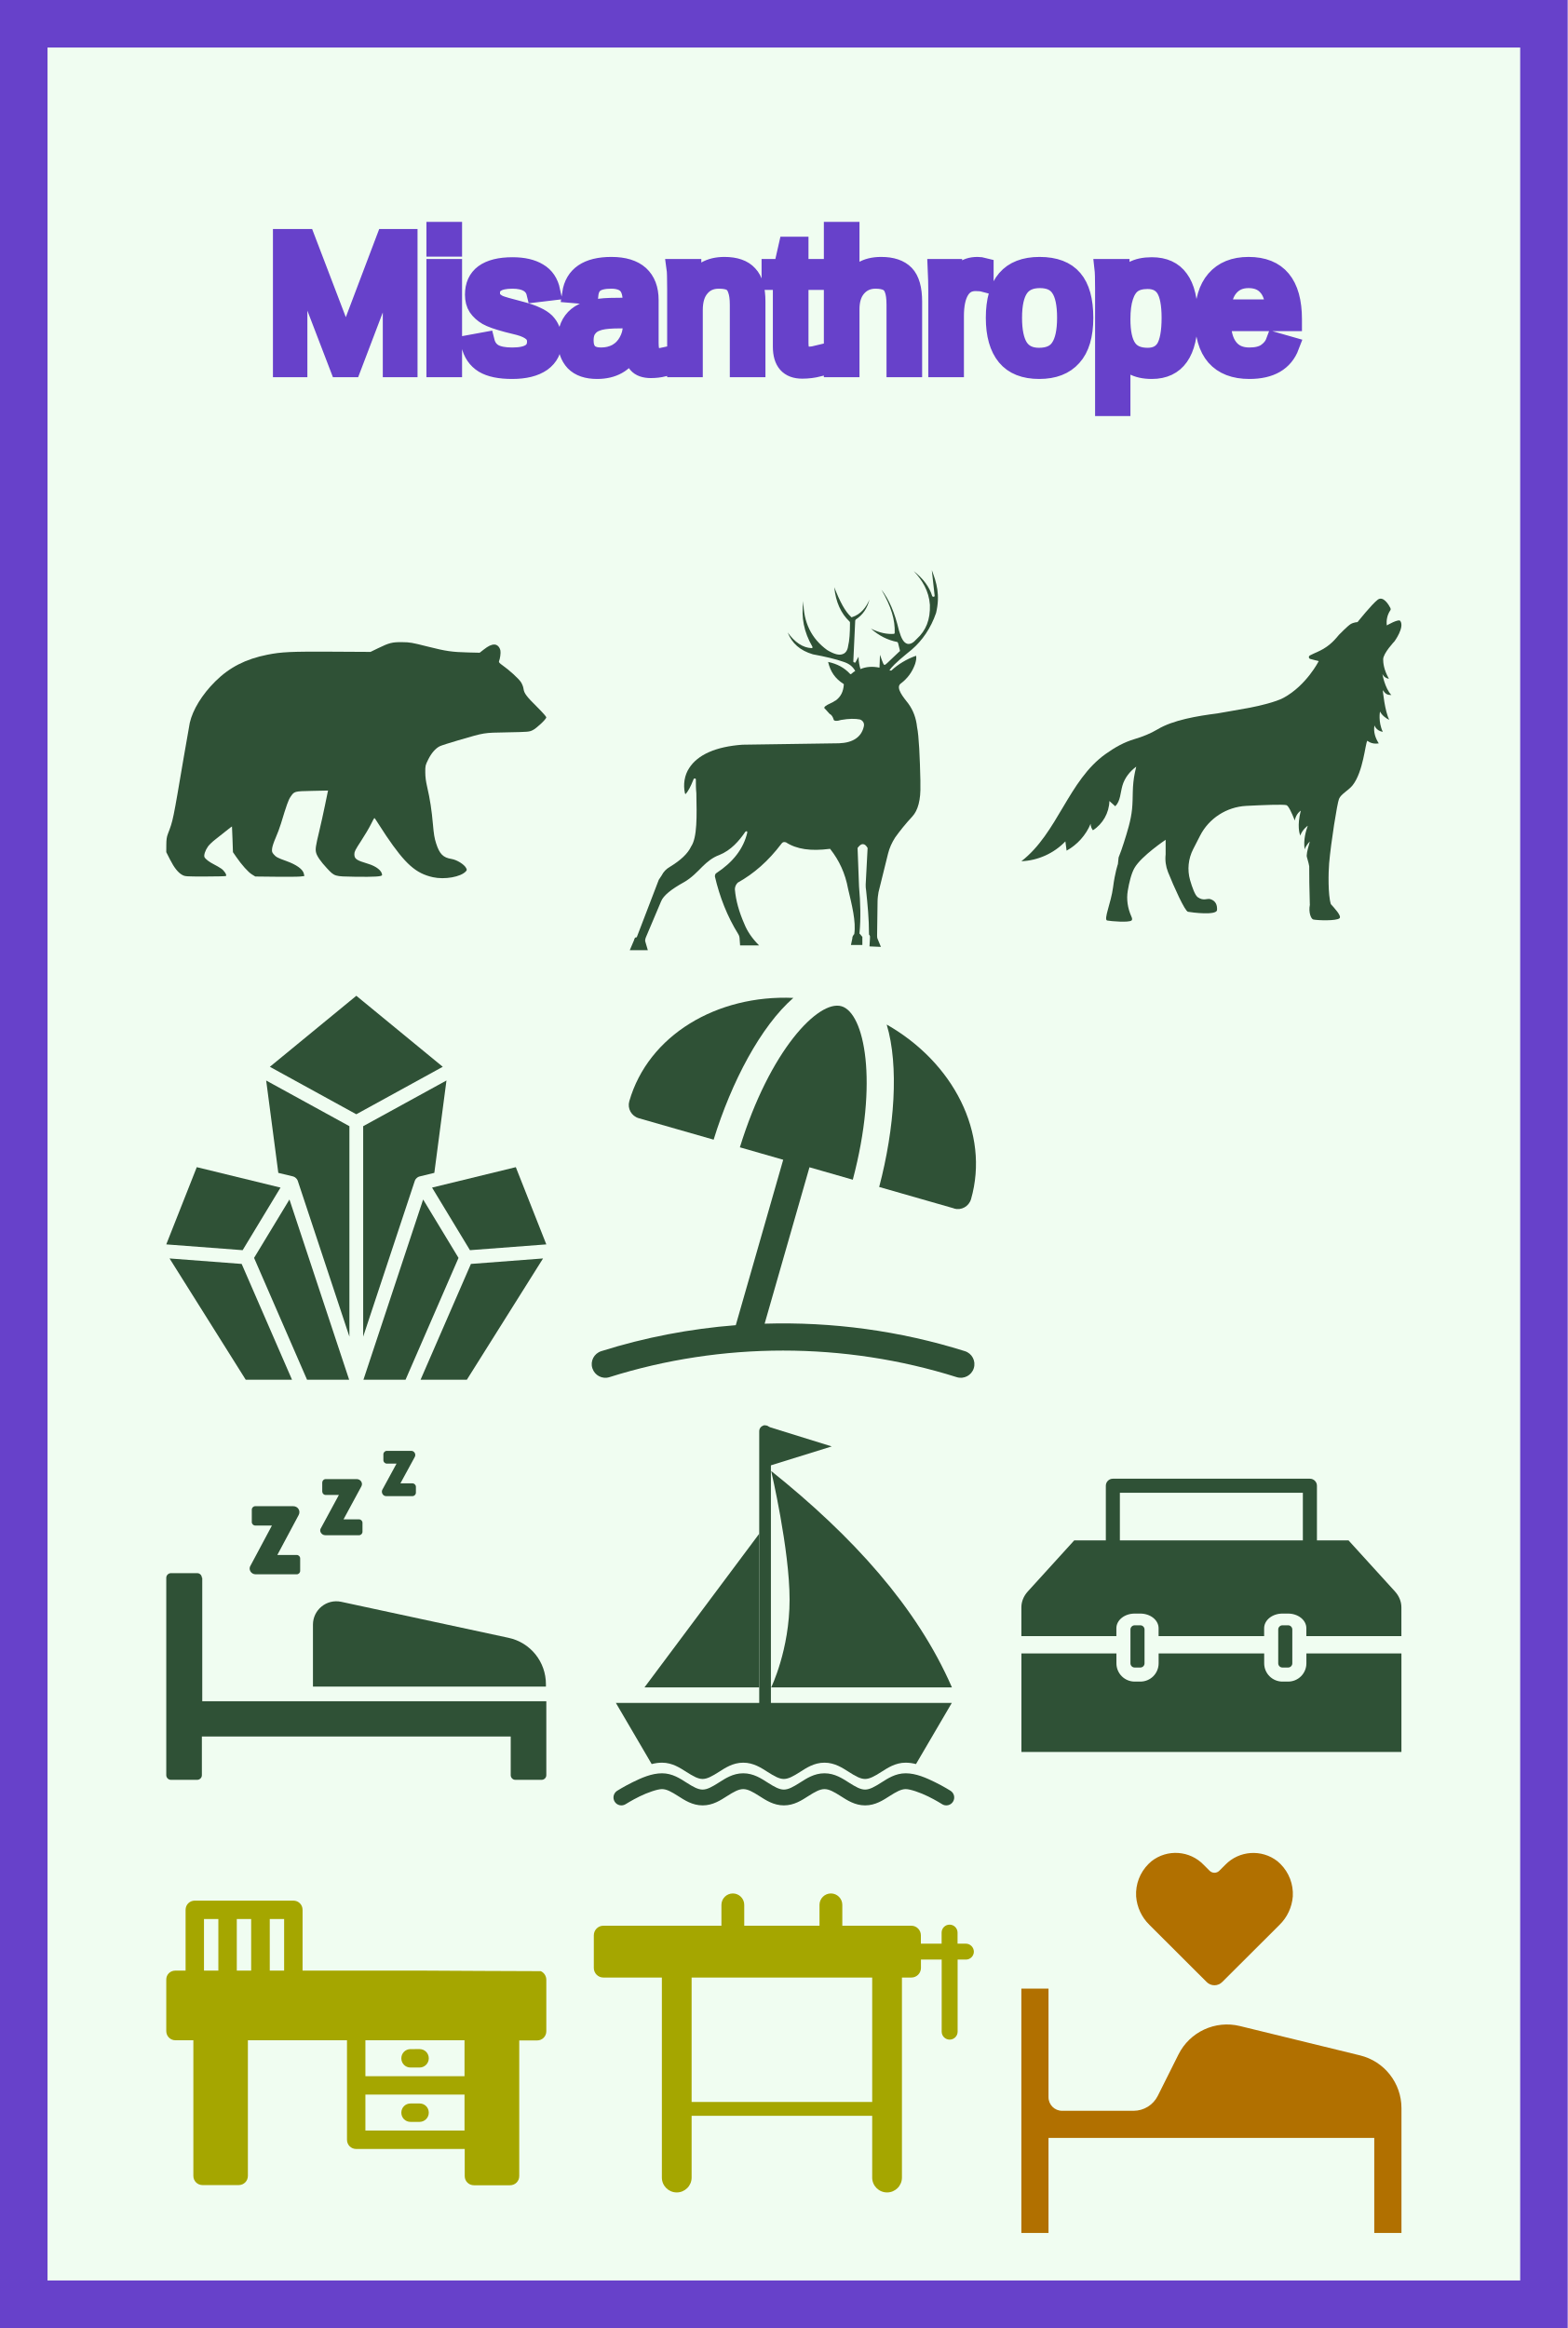
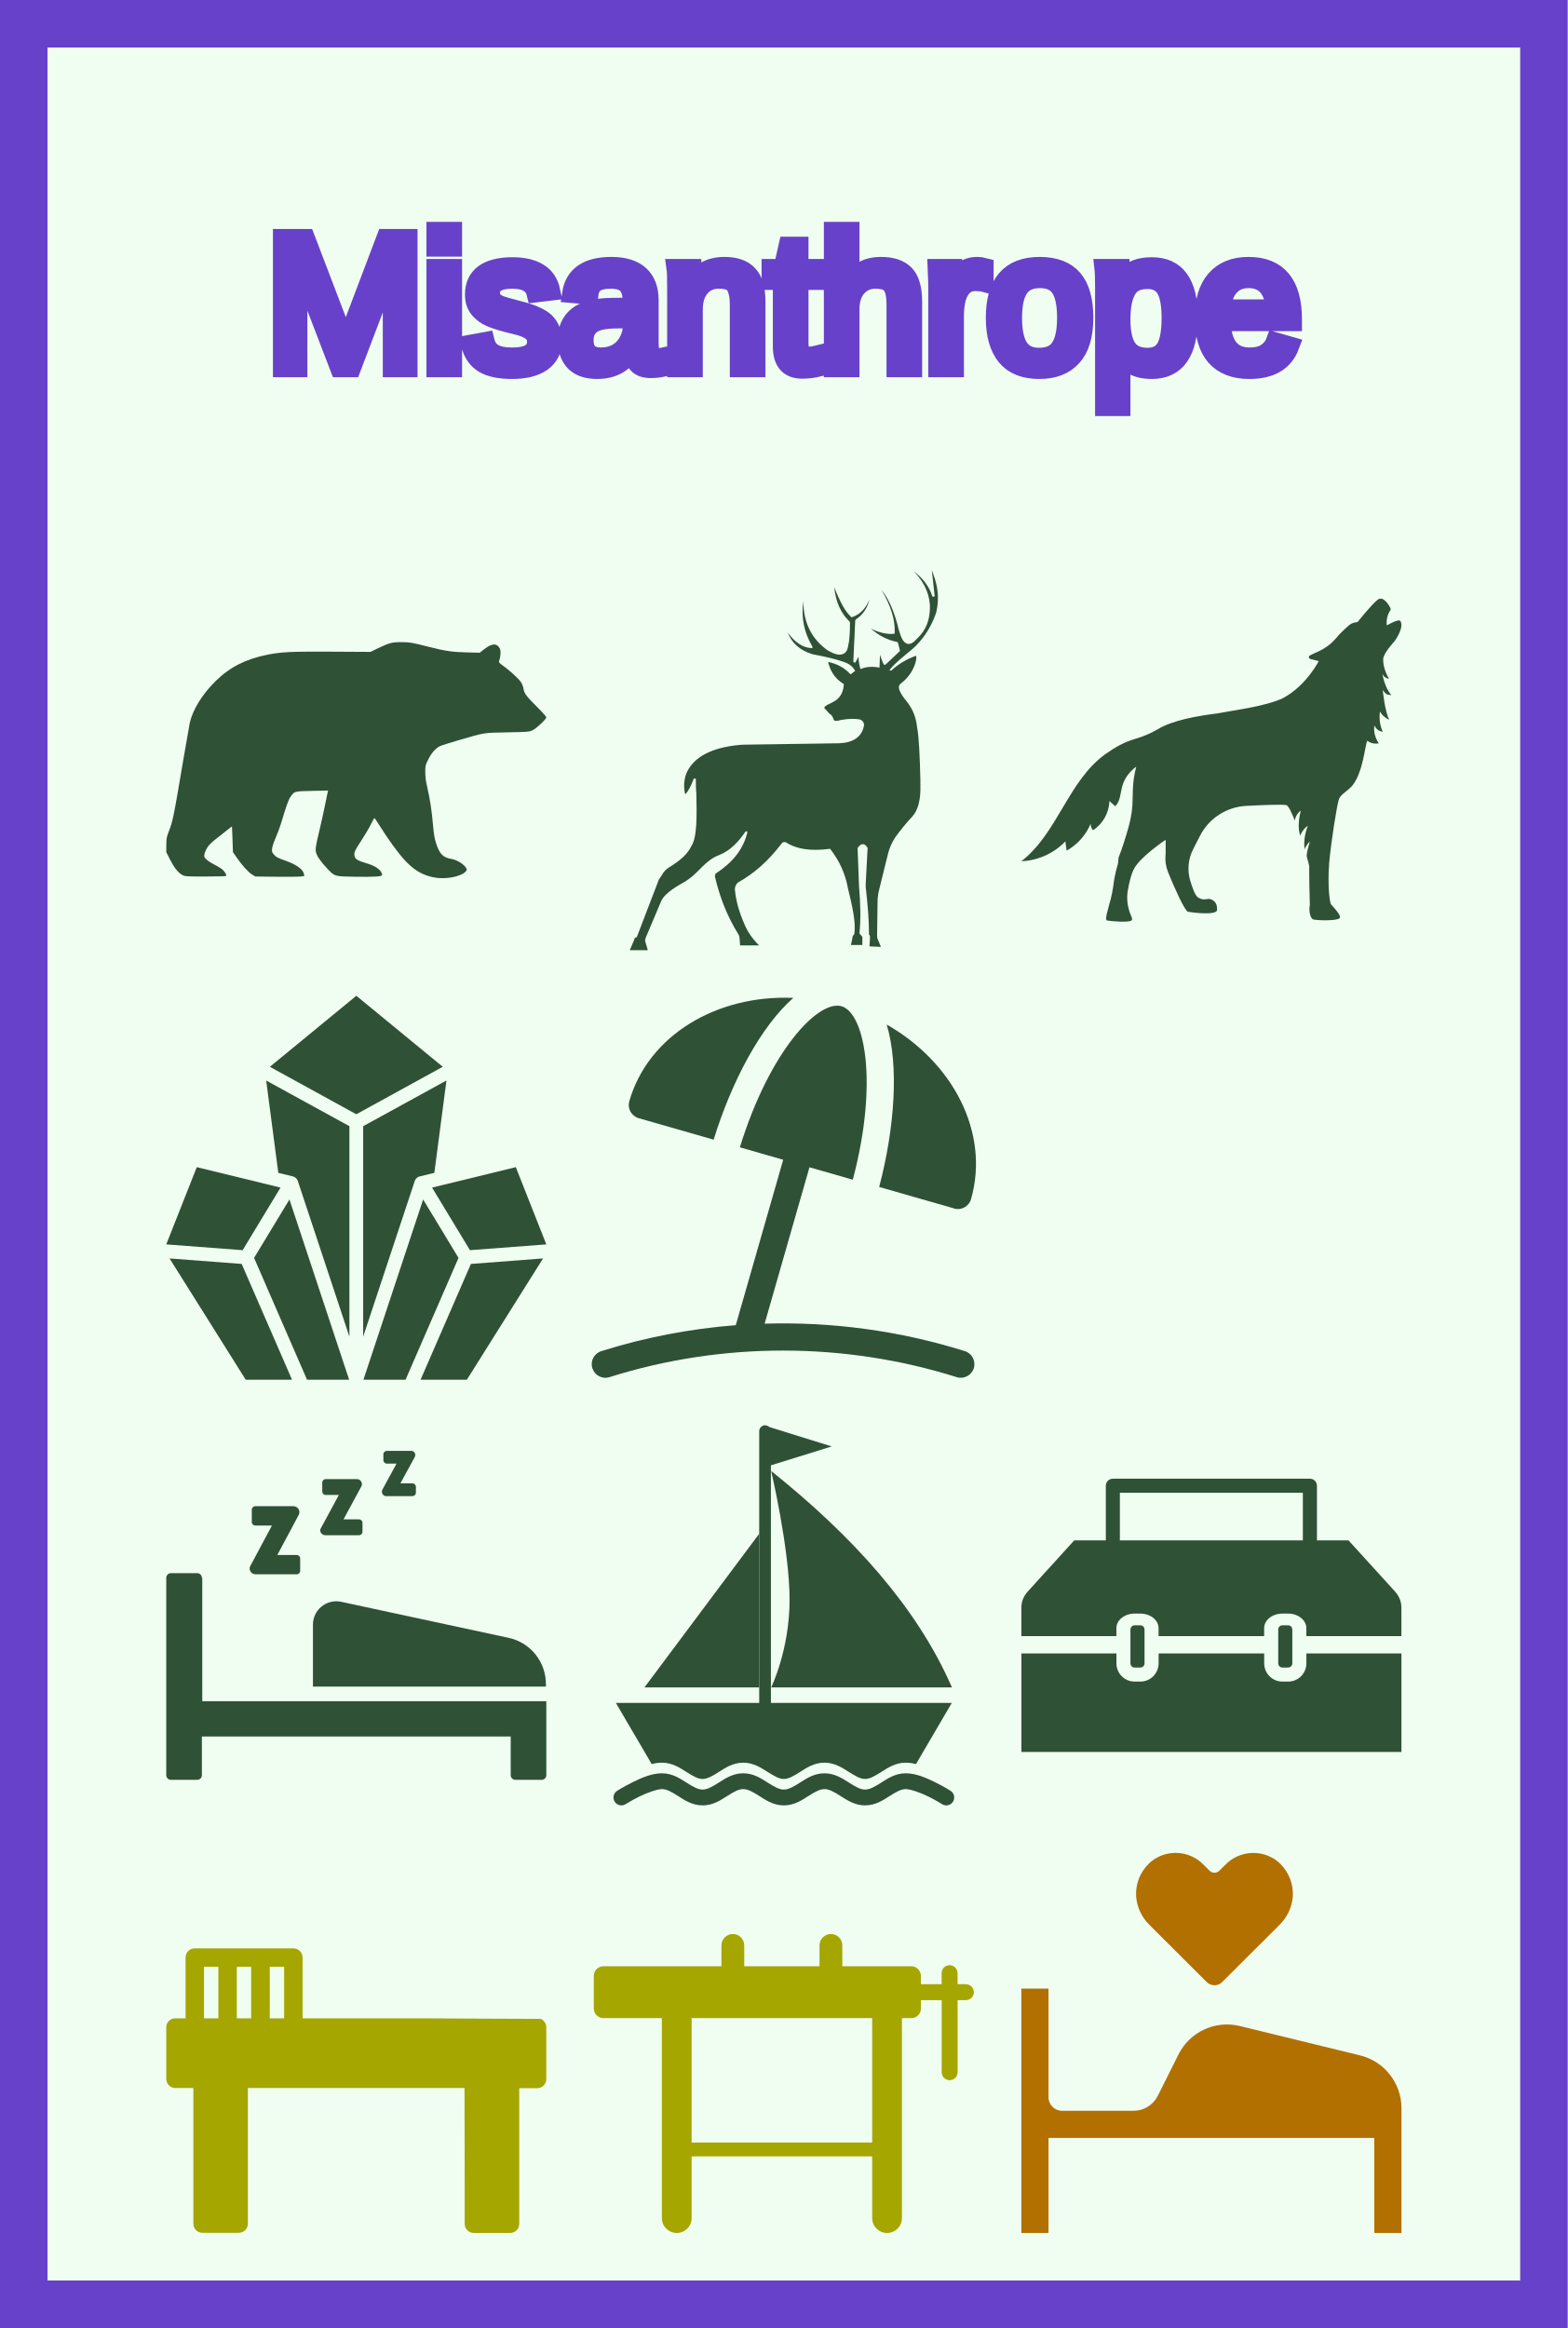
<svg xmlns="http://www.w3.org/2000/svg" width="82.5" height="122.5" viewBox="0 0 82.5 122.5">
  <defs>
</defs>
  <g id="Misanthrope">
    <rect x="1.25" y="1.25" width="80.0" height="120.0" rx="0" ry="0" stroke-dasharray="" stroke-opacity="1" fill="#f0fdf1" stroke-width="2.5" stroke="#6741ca" />
    <g id="Misanthrope:features">
      <g id="bear:Misanthrope:0:0">
        <g id="import" transform="translate(8.75, 30.0) scale(0.1395946)">
          <path d="M100.542,115.761 C94.104,114.341,90.153,110.842,82.912,100.146 C81.829,98.545,80.413,96.372,79.767,95.317 C79.121,94.262,78.53,93.407,78.454,93.418 C78.379,93.428,77.789,94.513,77.144,95.827 C76.499,97.142,74.832,99.957,73.44,102.084 C71.263,105.41,70.908,106.105,70.908,107.055 C70.908,108.858,71.634,109.37,76.068,110.696 C79.2,111.632,81.359,113.359,81.359,114.927 C81.359,115.51,78.529,115.689,71.041,115.578 C63.392,115.465,63.472,115.489,60.55,112.361 C58.229,109.876,56.782,107.783,56.472,106.464 C56.157,105.124,56.323,104.013,57.696,98.294 C58.324,95.674,59.262,91.448,59.779,88.901 C60.297,86.354,60.782,84.005,60.857,83.68 L60.994,83.089 L54.971,83.218 C48.179,83.363,48.288,83.332,46.803,85.52 C46.034,86.652,45.316,88.669,43.248,95.506 C42.787,97.029,41.878,99.47,41.227,100.93 C40.575,102.392,39.979,104.184,39.9,104.917 C39.774,106.094,39.842,106.349,40.482,107.109 C41.362,108.156,41.971,108.481,45.239,109.649 C49.147,111.046,51.543,112.791,51.882,114.486 L52.048,115.314 L50.63,115.489 C49.85,115.586,45.691,115.626,41.386,115.578 L33.559,115.492 L32.263,114.69 C30.883,113.836,28.436,111.103,26.384,108.122 L25.135,106.308 L24.971,101.507 C24.88,98.867,24.791,96.669,24.773,96.624 C24.754,96.579,23.739,97.353,22.518,98.344 C21.297,99.335,19.459,100.79,18.432,101.576 C17.406,102.363,16.188,103.534,15.725,104.179 C14.684,105.628,14.063,107.548,14.419,108.213 C14.824,108.971,16.223,110.035,17.965,110.913 C18.853,111.36,20.092,112.077,20.719,112.507 C21.854,113.286,22.899,114.906,22.515,115.29 C22.404,115.401,18.9,115.492,14.729,115.492 C7.404,115.492,7.106,115.472,6.048,114.905 C4.472,114.062,2.977,112.184,1.388,109.047 L6.345156e-05,106.307 L0.018,103.623 C0.032,101.5,0.162,100.608,0.64,99.352 C2.588,94.23,2.458,94.862,6.6,70.475 C7.691,64.051,8.706,58.25,8.856,57.584 C9.964,52.638,13.536,46.836,18.495,41.929 C23.858,36.621,29.888,33.534,38.1,31.891 C43.417,30.827,47.052,30.657,62.574,30.744 L76.994,30.825 L79.845,29.441 C84.062,27.395,85.16,27.117,88.9,27.153 C91.862,27.181,92.506,27.292,98.492,28.803 C105.509,30.575,107.707,30.892,113.978,31.039 L118.154,31.136 L119.667,29.953 C121.419,28.583,122.552,28.047,123.696,28.047 C124.758,28.047,125.719,29.013,125.966,30.33 C126.137,31.245,125.864,33.312,125.425,34.417 C125.306,34.716,125.694,35.139,126.793,35.911 C129.293,37.664,132.805,40.863,133.679,42.183 C134.164,42.914,134.567,43.942,134.673,44.719 C134.912,46.455,135.747,47.57,139.871,51.659 C141.742,53.514,143.272,55.236,143.272,55.487 C143.272,56.17,139.626,59.6,138.113,60.34 C136.822,60.972,136.59,60.991,128.588,61.148 C119.322,61.33,120.388,61.156,109.971,64.183 C106.717,65.128,103.615,66.126,103.078,66.4 C101.474,67.218,99.941,68.986,98.751,71.39 C97.666,73.581,97.632,73.729,97.642,76.183 C97.65,77.965,97.863,79.615,98.362,81.757 C99.41,86.249,100.075,90.572,100.53,95.837 C100.85,99.545,101.101,101.043,101.73,103.006 C103.013,107.012,104.362,108.373,107.553,108.882 C109.543,109.199,112.325,110.924,113.022,112.272 C113.376,112.957,113.368,113.076,112.93,113.56 C111.038,115.654,104.956,116.734,100.542,115.761 Z" fill="#2f5136" stroke="none" stroke-width="0.265" opacity="1" />
        </g>
      </g>
      <g id="deer:Misanthrope:1:0">
        <g id="import" transform="translate(31.25, 30.0) scale(0.9460738)">
          <path d="M18.958,1.429 C18.958,1.455,18.932,1.481,18.905,1.481 C18.879,1.481,18.853,1.481,18.826,1.455 C18.667,0.926,18.323,0.476,17.794,0.053 C18.27,0.555,18.641,1.164,18.694,1.931 C18.72,2.751,18.482,3.36,17.953,3.836 C17.768,4.048,17.609,4.127,17.45,4.101 C17.239,4.048,17.106,3.81,16.974,3.36 C16.736,2.355,16.418,1.614,15.995,1.085 C16.551,2.037,16.762,2.778,16.736,3.492 C16.736,3.519,16.709,3.545,16.683,3.545 C16.313,3.572,15.889,3.492,15.413,3.254 C15.863,3.651,16.339,3.889,16.868,3.995 C16.895,3.995,16.895,4.021,16.921,4.048 L17.027,4.471 C17.027,4.498,17.027,4.524,17,4.524 C16.233,5.265,16.207,5.265,16.207,5.265 L16.154,5.265 C16.127,5.265,16.101,5.239,15.916,4.709 C15.916,5,15.889,5.291,15.889,5.424 C15.492,5.344,15.148,5.371,14.831,5.503 C14.778,5.318,14.725,5.08,14.725,4.815 L14.566,5.106 C14.566,5.133,14.54,5.159,14.487,5.133 C14.46,5.133,14.434,5.106,14.434,5.08 L14.54,2.804 L14.566,2.751 C14.963,2.487,15.201,2.143,15.334,1.64 C15.148,2.064,14.857,2.46,14.355,2.619 C14.328,2.619,14.302,2.619,14.302,2.593 C13.984,2.302,13.693,1.773,13.376,0.952 C13.455,1.773,13.746,2.408,14.222,2.857 C14.222,2.857,14.249,2.884,14.249,2.91 C14.249,3.492,14.222,3.916,14.143,4.233 C14.117,4.445,14.011,4.604,13.878,4.656 C13.667,4.762,13.376,4.683,12.979,4.445 C12.106,3.81,11.656,2.91,11.656,1.72 C11.524,2.619,11.682,3.439,12.159,4.26 L12.159,4.313 C12.159,4.339,12.132,4.339,12.106,4.339 C11.63,4.313,11.18,4.021,10.783,3.466 C11.021,4.074,11.471,4.471,12.185,4.683 C12.899,4.815,13.455,4.948,13.905,5.106 C14.222,5.212,14.408,5.371,14.54,5.609 C14.46,5.662,14.408,5.688,14.328,5.768 C14.302,5.794,14.275,5.794,14.249,5.768 C13.931,5.424,13.534,5.212,13.032,5.106 C13.164,5.662,13.429,6.032,13.878,6.323 C13.905,6.323,13.905,6.35,13.905,6.376 C13.878,6.747,13.746,7.038,13.455,7.249 C13.402,7.276,13.349,7.302,13.323,7.329 C13.111,7.435,12.847,7.54,12.82,7.646 C12.82,7.646,12.82,7.699,12.873,7.726 L13.111,7.99 C13.217,8.043,13.296,8.149,13.349,8.334 C13.376,8.387,13.508,8.414,13.746,8.334 C14.196,8.255,14.54,8.255,14.805,8.308 C14.963,8.361,15.069,8.519,15.016,8.705 C14.884,9.287,14.408,9.604,13.64,9.631 L8.269,9.71 C6.788,9.816,5.782,10.266,5.306,11.007 C5.041,11.403,4.962,11.932,5.068,12.409 L5.094,12.462 C5.253,12.303,5.385,12.038,5.544,11.642 C5.544,11.615,5.571,11.588,5.623,11.588 C5.65,11.588,5.676,11.615,5.676,11.642 C5.676,11.906,5.676,12.144,5.703,12.409 C5.729,13.679,5.756,14.869,5.412,15.372 C5.227,15.769,4.83,16.139,4.221,16.51 C4.036,16.616,3.877,16.774,3.771,16.986 L3.613,17.224 L2.396,20.399 C2.396,20.426,2.369,20.426,2.343,20.426 C2.316,20.426,2.263,20.452,2.237,20.584 L1.999,21.14 L3.004,21.14 L2.872,20.69 C2.819,20.558,2.898,20.426,2.951,20.293 L3.745,18.415 C3.877,18.097,4.301,17.753,5.015,17.357 C5.438,17.118,5.756,16.774,6.047,16.483 C6.285,16.245,6.602,15.981,6.973,15.848 C7.634,15.584,8.084,15.055,8.428,14.552 C8.454,14.525,8.481,14.525,8.507,14.525 C8.534,14.525,8.534,14.552,8.534,14.605 C8.322,15.504,7.74,16.245,6.814,16.854 C6.761,16.88,6.735,16.96,6.735,17.039 C6.999,18.177,7.423,19.262,8.031,20.24 C8.084,20.32,8.111,20.426,8.111,20.532 L8.137,20.875 L9.195,20.875 C8.798,20.479,8.534,20.082,8.375,19.685 C8.084,19.023,7.899,18.388,7.846,17.753 C7.846,17.621,7.899,17.489,8.005,17.383 C8.904,16.88,9.698,16.192,10.439,15.213 C10.492,15.134,10.571,15.107,10.65,15.134 L10.677,15.134 C11.286,15.531,12.079,15.637,13.111,15.504 C13.138,15.504,13.164,15.504,13.164,15.531 C13.64,16.139,13.984,16.854,14.143,17.727 C14.355,18.627,14.593,19.552,14.487,20.24 C14.487,20.24,14.487,20.267,14.46,20.267 C14.408,20.346,14.381,20.399,14.381,20.452 L14.381,20.479 L14.302,20.849 L14.937,20.849 L14.937,20.399 L14.805,20.24 C14.778,20.24,14.778,20.214,14.778,20.188 C14.857,19.367,14.831,18.494,14.752,17.595 L14.672,15.478 L14.672,15.451 C14.778,15.319,14.857,15.24,14.963,15.24 L14.963,15.24 C15.069,15.24,15.148,15.319,15.228,15.451 L15.228,15.478 L15.122,17.489 C15.122,17.595,15.122,17.7,15.148,17.833 C15.228,18.6,15.307,19.394,15.307,20.24 L15.307,20.267 C15.387,20.346,15.36,20.426,15.36,20.452 L15.36,20.479 L15.334,20.928 L15.969,20.955 L15.783,20.505 C15.757,20.452,15.757,20.373,15.757,20.32 L15.783,18.415 C15.783,18.256,15.81,18.071,15.836,17.912 L16.366,15.769 C16.445,15.451,16.577,15.16,16.762,14.869 C17.027,14.499,17.345,14.102,17.715,13.705 C18.032,13.361,18.191,12.779,18.165,11.932 L18.165,11.694 C18.138,10.477,18.085,9.207,17.98,8.731 C17.927,8.228,17.768,7.805,17.503,7.435 C17.212,7.064,16.789,6.561,17.053,6.323 C17.45,6.032,17.715,5.662,17.874,5.212 C17.927,5.027,17.953,4.895,17.927,4.762 C17.397,4.948,16.921,5.239,16.551,5.583 L16.524,5.583 L16.498,5.583 L16.498,5.583 L16.471,5.583 L16.471,5.583 L16.445,5.583 C16.524,5.424,16.815,5.133,17.397,4.656 C17.503,4.577,17.583,4.498,17.688,4.418 C18.27,3.916,18.747,3.228,19.038,2.381 C19.276,1.376,19.064,0.688,18.8,-0 Z" fill="#2f5136" stroke="none" stroke-width="0.265" opacity="1" />
        </g>
      </g>
      <g id="wolf:Misanthrope:2:0">
        <g id="import" transform="translate(53.75, 30.0) scale(0.1511773)">
          <path d="M131.921,17.713 C131.339,16.813,127.212,19.247,127.212,19.247 C126.974,17.448,127.37,15.622,128.349,14.114 L128.429,14.008 C128.588,13.77,128.588,13.479,128.482,13.241 C127.926,12.13,125.995,8.823,124.037,10.304 C121.973,11.865,117.025,18.083,117.025,18.083 C117.025,18.083,115.676,18.162,114.644,18.771 C113.639,19.353,110.569,22.502,110.569,22.502 L109.59,23.639 C107.844,25.703,105.648,27.317,103.188,28.402 C102.235,28.825,101.256,29.275,100.436,29.698 C99.907,29.989,99.986,30.756,100.568,30.915 L103.505,31.683 C103.505,31.683,99.219,40.149,91.228,44.462 C88.582,45.891,82.762,47.267,79.692,47.849 C76.65,48.431,68.157,49.886,68.157,49.886 C61.331,50.759,52.811,52.161,47.413,55.416 C44.926,56.897,42.201,57.982,39.423,58.802 C35.719,59.914,32.729,61.581,29.369,63.962 C16.351,73.169,12.647,91.558,4.6e-05,101.321 C5.742,101.109,11.351,98.569,15.319,94.415 C15.452,95.5,15.611,96.558,15.743,97.643 C19.473,95.579,22.49,92.219,24.104,88.277 C24.104,89.097,24.395,89.891,24.897,90.552 C28.337,88.383,30.559,84.441,30.639,80.366 C31.327,80.974,31.988,81.583,32.676,82.192 C34.502,80.392,34.449,77.508,35.163,75.048 C35.931,72.349,37.73,70.074,39.979,68.407 C39.793,69.095,39.635,69.809,39.502,70.523 C39.053,72.693,38.841,74.863,38.788,77.059 C38.735,79.122,38.735,81.186,38.523,83.223 C38.127,87.192,36.856,91.108,35.666,94.891 C35.11,96.638,34.528,98.331,33.84,100.024 L33.602,102.326 C33.602,102.326,32.597,105.104,31.909,110.449 C31.221,115.794,28.522,121.694,29.872,121.958 C31.221,122.223,37.333,122.726,38.338,121.958 C38.656,121.72,38.576,121.165,38.285,120.556 C37.015,117.725,36.513,114.603,37.042,111.56 C37.518,108.756,38.259,105.607,39.37,103.676 C41.751,99.522,50.218,93.86,50.218,93.86 L50.218,98.94 C49.98,101.03,50.271,103.12,51.038,105.078 C53.155,110.37,56.912,118.704,57.997,118.916 C59.346,119.18,67.972,120.265,68.104,118.307 C68.21,116.64,67.707,115.132,65.802,114.524 C64.638,114.153,63.421,115.291,61.383,113.836 C60.431,113.148,59.478,110.475,58.711,107.856 C57.706,104.284,58.102,100.448,59.796,97.141 L62.177,92.484 C65.273,86.398,71.411,82.43,78.264,82.059 C84.376,81.742,90.964,81.504,92.234,81.795 C92.922,81.953,94.007,84.176,95.171,87.139 C95.621,84.705,97.261,83.726,97.261,83.726 C95.912,89.044,96.838,91.743,97.076,92.404 C97.817,90.261,99.695,88.965,99.695,88.965 C99.087,90.711,98.108,93.754,98.61,97.193 C99.166,95.606,100.409,94.468,100.409,94.468 C100.092,95.712,99.351,98.014,99.325,99.31 C99.325,99.442,99.325,99.601,99.351,99.733 C99.88,101.559,100.198,102.855,100.198,103.094 C100.145,104.946,100.277,111.904,100.409,116.402 L100.436,116.402 C99.88,119.207,100.859,121.456,101.627,121.614 C103.161,121.932,109.564,122.144,110.728,121.191 C111.654,120.424,108.744,117.408,107.738,116.27 C106.707,113.121,106.865,105.157,107.13,102.062 C107.791,94.574,109.908,81.318,110.569,79.625 C111.257,77.932,113.903,76.662,115.305,74.889 C119.036,70.153,119.698,60.363,120.412,59.411 C120.491,59.305,121.708,60.76,124.407,60.31 C123.243,58.458,122.502,56.421,122.899,54.066 C122.925,53.934,123.349,55.892,125.809,56.289 C124.143,52.796,124.804,49.066,124.883,49.251 C125.386,50.389,126.868,51.632,128.058,52.082 C126.577,49.436,125.73,41.657,125.836,41.79 C126.762,43.113,127.291,43.456,128.799,43.483 C126.497,41.102,125.624,36.048,125.704,36.207 C126.418,37.662,127.953,37.847,127.926,37.794 C126.1,34.566,125.942,32.159,125.942,31.048 C125.942,28.931,129.884,24.777,129.884,24.777 C129.884,24.777,133.429,19.962,131.921,17.713 Z" fill="#2f5136" stroke="none" stroke-width="0.265" opacity="1" />
        </g>
      </g>
      <g id="saltdeposit:Misanthrope:0:1">
        <g id="import" transform="translate(8.75, 52.5) scale(0.8772699)">
          <path d="M14.961,10.886 C14.966,10.879,14.972,10.874,14.977,10.866 C15.004,10.832,15.036,10.802,15.072,10.779 C15.077,10.775,15.079,10.77,15.085,10.767 C15.09,10.764,15.09,10.767,15.092,10.765 C15.126,10.745,15.162,10.729,15.2,10.72 L16.08,10.505 L16.808,4.965 L11.812,7.706 L11.812,20.33 L14.907,10.99 C14.919,10.953,14.938,10.918,14.96,10.886 Z" fill="#2f5136" stroke="none" stroke-width="0.265" opacity="1" />
          <path d="M5.267,15.606 L8.444,22.913 L10.97,22.913 L7.389,12.103 Z" fill="#2f5136" stroke="none" stroke-width="0.265" opacity="1" />
          <path d="M15.255,22.913 L18.032,22.913 L22.602,15.639 L18.275,15.968 Z" fill="#2f5136" stroke="none" stroke-width="0.265" opacity="1" />
          <path d="M18.217,15.143 L22.798,14.796 L20.968,10.164 L15.944,11.389 Z" fill="#2f5136" stroke="none" stroke-width="0.265" opacity="1" />
          <path d="M15.409,12.103 L11.828,22.913 L14.354,22.913 L17.531,15.606 Z" fill="#2f5136" stroke="none" stroke-width="0.265" opacity="1" />
          <path d="M6.853,11.389 L1.83,10.164 L0,14.796 L4.581,15.143 Z" fill="#2f5136" stroke="none" stroke-width="0.265" opacity="1" />
          <path d="M11.401,-0.116 L6.214,4.144 L11.399,6.991 L16.586,4.143 Z" fill="#2f5136" stroke="none" stroke-width="0.265" opacity="1" />
          <path d="M6.721,10.506 L7.596,10.717 C7.634,10.727,7.67,10.742,7.704,10.763 C7.704,10.763,7.709,10.763,7.711,10.765 C7.713,10.767,7.719,10.773,7.724,10.776 C7.76,10.801,7.792,10.83,7.819,10.864 C7.824,10.871,7.83,10.877,7.835,10.884 C7.859,10.916,7.877,10.952,7.89,10.989 L10.986,20.33 L10.986,7.706 L5.993,4.967 Z" fill="#2f5136" stroke="none" stroke-width="0.265" opacity="1" />
          <path d="M0.197,15.639 L4.766,22.913 L7.543,22.913 L4.523,15.968 Z" fill="#2f5136" stroke="none" stroke-width="0.265" opacity="1" />
        </g>
      </g>
      <g id="beachcombing:Misanthrope:1:1">
        <g id="import" transform="translate(31.25, 52.5) scale(0.870057)">
          <path d="M22.444,21.376 C18.524,20.144,14.415,19.59,10.331,19.714 L13.043,10.255 L15.664,11.007 C17.235,5.071,16.366,0.912,14.977,0.515 C13.588,0.118,10.645,3.177,8.834,9.048 L11.455,9.8 L8.586,19.805 C5.833,20.02,3.096,20.541,0.45,21.376 C0.012,21.516,-0.228,21.979,-0.088,22.409 C0.053,22.847,0.516,23.087,0.946,22.947 C7.743,20.805,15.143,20.805,21.947,22.947 C22.386,23.087,22.849,22.839,22.981,22.409 C23.121,21.971,22.873,21.508,22.443,21.376 Z" fill="#2f5136" stroke="none" stroke-width="0.265" opacity="1" />
          <path d="M2.716,7.287 L7.247,8.585 C8.33,5.079,10.099,1.73,12.067,0.011 C7.437,-0.188,3.295,2.268,2.145,6.261 C2.021,6.7,2.269,7.154,2.716,7.287 Z" fill="#2f5136" stroke="none" stroke-width="0.265" opacity="1" />
          <path d="M21.791,12.752 C22.229,12.876,22.683,12.628,22.816,12.181 C23.957,8.188,21.741,3.913,17.714,1.623 C18.467,4.12,18.194,7.899,17.26,11.446 L21.791,12.744 Z" fill="#2f5136" stroke="none" stroke-width="0.265" opacity="1" />
        </g>
      </g>
      <g id="bed:Misanthrope:0:2">
        <g id="import" transform="translate(8.75, 75.0) scale(0.7697637)">
          <path d="M2.434,10.424 C2.434,10.265,2.302,10.107,2.117,10.107 L0.317,10.107 C0.159,10.107,-0,10.239,-0,10.424 L-0,23.918 C-0,24.077,0.132,24.235,0.317,24.235 L2.117,24.235 C2.275,24.235,2.434,24.103,2.434,23.918 L2.434,21.272 L23.548,21.272 L23.548,23.918 C23.548,24.077,23.68,24.235,23.865,24.235 L25.664,24.235 C25.823,24.235,25.982,24.103,25.982,23.918 L25.982,18.864 L2.46,18.864 L2.46,10.424 Z" fill="#2f5136" stroke="none" stroke-width="0" opacity="1" />
          <path d="M23.389,14.525 L11.959,12.065 C10.954,11.853,10.028,12.62,10.028,13.626 L10.028,17.859 L25.955,17.859 L25.955,17.7 C25.955,16.166,24.897,14.843,23.389,14.525 Z" fill="#2f5136" stroke="none" stroke-width="0" opacity="1" />
          <path d="M6.112,10.186 L8.916,10.186 C9.049,10.186,9.154,10.08,9.154,9.948 L9.154,9.101 C9.154,8.969,9.049,8.863,8.916,8.863 L7.593,8.863 L9.049,6.138 C9.207,5.847,8.996,5.529,8.678,5.529 L6.085,5.529 C5.953,5.529,5.847,5.635,5.847,5.767 L5.847,6.614 C5.847,6.746,5.953,6.852,6.085,6.852 L7.223,6.852 L5.768,9.577 C5.583,9.842,5.794,10.186,6.112,10.186 Z" fill="#2f5136" stroke="none" stroke-width="0" opacity="1" />
          <path d="M10.874,7.514 L13.176,7.514 C13.308,7.514,13.414,7.408,13.414,7.276 L13.414,6.667 C13.414,6.535,13.308,6.429,13.176,6.429 L12.118,6.429 L13.335,4.18 C13.467,3.942,13.282,3.677,13.017,3.677 L10.901,3.677 C10.768,3.677,10.663,3.783,10.663,3.915 L10.663,4.524 C10.663,4.656,10.768,4.762,10.901,4.762 L11.8,4.762 L10.583,7.011 C10.424,7.223,10.61,7.514,10.874,7.514 Z" fill="#2f5136" stroke="none" stroke-width="0" opacity="1" />
          <path d="M15.028,4.841 L16.827,4.841 C16.96,4.841,17.066,4.736,17.066,4.603 L17.066,4.206 C17.066,4.074,16.96,3.968,16.827,3.968 L16.007,3.968 L16.986,2.169 C17.092,1.984,16.96,1.746,16.748,1.746 L15.081,1.746 C14.949,1.746,14.843,1.852,14.843,1.984 L14.843,2.381 C14.843,2.513,14.949,2.619,15.081,2.619 L15.742,2.619 L14.764,4.418 C14.684,4.603,14.816,4.841,15.028,4.841 Z" fill="#2f5136" stroke="none" stroke-width="0" opacity="1" />
        </g>
      </g>
      <g id="trader:Misanthrope:1:2">
        <g id="import" transform="translate(31.25, 75.0) scale(0.9214891)">
          <path d="M9.704,2.412 L13.586,1.206 L9.704,0 Z" fill="#2f5136" stroke="none" stroke-width="0.265" opacity="1" />
          <path d="M9.78,0.001 C9.596,0.001,9.446,0.15,9.446,0.335 L9.446,17.046 C9.446,17.134,9.482,17.219,9.545,17.282 C9.607,17.344,9.691,17.379,9.78,17.379 C9.868,17.379,9.954,17.344,10.016,17.282 C10.078,17.219,10.113,17.134,10.113,17.046 L10.113,0.335 C10.113,0.246,10.078,0.161,10.016,0.098 C9.954,0.036,9.868,0.001,9.78,0.001 Z" fill="#2f5136" stroke="none" stroke-width="0.265" opacity="1" />
          <path d="M1.259,15.852 L3.304,19.344 C3.498,19.295,3.696,19.265,3.893,19.265 C4.485,19.265,4.93,19.568,5.296,19.8 C5.662,20.033,5.948,20.195,6.212,20.195 C6.477,20.195,6.764,20.033,7.129,19.8 C7.495,19.568,7.94,19.265,8.532,19.265 C9.124,19.265,9.568,19.568,9.934,19.8 C10.3,20.033,10.586,20.195,10.851,20.195 C11.117,20.195,11.403,20.033,11.768,19.8 C12.133,19.568,12.578,19.265,13.17,19.265 C13.762,19.265,14.207,19.568,14.573,19.8 C14.939,20.033,15.225,20.195,15.491,20.195 C15.755,20.195,16.042,20.033,16.407,19.8 C16.773,19.568,17.218,19.265,17.81,19.265 C18.007,19.265,18.204,19.295,18.399,19.344 L20.444,15.852 Z" fill="#2f5136" stroke="none" stroke-width="0.265" opacity="1" />
          <path d="M10.128,14.967 L20.451,14.967 C18.448,10.367,14.772,6.326,10.128,2.608 C10.128,2.608,11.18,7.087,11.18,9.956 C11.18,12.825,10.128,14.967,10.128,14.967 Z" fill="#2f5136" stroke="none" stroke-width="0.265" opacity="1" />
          <path d="M9.447,14.967 L2.892,14.967 L9.447,6.189 Z" fill="#2f5136" stroke="none" stroke-width="0.265" opacity="1" />
          <path d="M3.893,19.871 C3.301,19.871,2.71,20.137,2.213,20.382 C1.716,20.627,1.331,20.871,1.331,20.871 C1.231,20.936,1.159,21.038,1.133,21.154 C1.107,21.271,1.129,21.394,1.193,21.495 C1.257,21.597,1.359,21.668,1.476,21.694 C1.593,21.72,1.716,21.698,1.817,21.634 C1.817,21.634,2.164,21.414,2.613,21.193 C3.061,20.973,3.63,20.774,3.894,20.774 C4.16,20.774,4.446,20.936,4.811,21.169 C5.177,21.401,5.621,21.704,6.214,21.704 C6.806,21.704,7.25,21.401,7.616,21.169 C7.982,20.936,8.268,20.774,8.534,20.774 C8.799,20.774,9.086,20.936,9.451,21.169 C9.816,21.401,10.261,21.704,10.853,21.704 C11.445,21.704,11.89,21.401,12.255,21.169 C12.621,20.936,12.908,20.774,13.172,20.774 C13.438,20.774,13.724,20.936,14.09,21.169 C14.456,21.401,14.9,21.704,15.493,21.704 C16.085,21.704,16.529,21.401,16.895,21.169 C17.261,20.936,17.547,20.774,17.812,20.774 C18.076,20.774,18.645,20.973,19.093,21.193 C19.542,21.413,19.889,21.634,19.889,21.634 L19.887,21.634 C19.988,21.698,20.111,21.72,20.228,21.694 C20.345,21.668,20.447,21.597,20.511,21.495 C20.576,21.394,20.597,21.271,20.571,21.154 C20.546,21.038,20.473,20.936,20.373,20.871 C20.373,20.871,19.988,20.626,19.491,20.382 C18.994,20.137,18.403,19.871,17.811,19.871 C17.218,19.871,16.774,20.174,16.408,20.406 C16.042,20.639,15.756,20.801,15.492,20.801 C15.226,20.801,14.94,20.639,14.574,20.406 C14.208,20.174,13.764,19.871,13.171,19.871 C12.579,19.871,12.135,20.174,11.769,20.406 C11.403,20.639,11.117,20.801,10.852,20.801 C10.586,20.801,10.3,20.639,9.935,20.406 C9.569,20.174,9.125,19.871,8.533,19.871 C7.941,19.871,7.496,20.174,7.13,20.406 C6.764,20.639,6.478,20.801,6.213,20.801 C5.947,20.801,5.661,20.639,5.296,20.406 C4.93,20.174,4.485,19.871,3.893,19.871 Z" fill="#2f5136" stroke="none" stroke-width="0.265" opacity="1" />
        </g>
      </g>
      <g id="quality:Misanthrope:2:2">
        <g id="import" transform="translate(53.75, 75.0) scale(0.2285479)">
          <path d="M65.627,52.526 V54.799 C65.627,55.916,65.181,56.987,64.396,57.776 C63.607,58.565,62.537,59.006,61.42,59.006 H60.115 C58.998,59.006,57.927,58.565,57.138,57.776 C56.349,56.987,55.908,55.916,55.908,54.799 V52.526 H31.603 V54.799 C31.603,55.916,31.157,56.987,30.372,57.776 C29.583,58.565,28.513,59.006,27.396,59.006 H26.091 C24.974,59.006,23.904,58.565,23.114,57.776 C22.325,56.987,21.884,55.916,21.884,54.799 V52.526 H0.009 V75.214 H87.509 V52.526 Z" fill="#2f5136" stroke="none" stroke-width="0" opacity="1" />
          <path d="M19.446,28.502 V13.916 C19.446,13.018,20.172,12.295,21.067,12.295 H66.434 C67.332,12.295,68.055,13.022,68.055,13.916 V28.502 H64.813 V15.537 H22.68 V28.502 H19.438 Z" fill="#2f5136" stroke="none" stroke-width="0" opacity="1" />
          <path d="M87.501,48.533 V41.902 C87.501,40.586,86.977,39.308,86.012,38.246 L75.332,26.498 H12.168 L1.488,38.246 C0.524,39.308,0,40.589,0,41.902 V48.533 H21.875 V46.714 C21.875,45.821,22.32,44.964,23.106,44.333 C23.895,43.702,24.965,43.346,26.082,43.346 H27.387 C28.504,43.346,29.574,43.702,30.364,44.333 C31.153,44.964,31.594,45.821,31.594,46.714 V48.533 H55.899 V46.714 C55.899,45.821,56.344,44.964,57.13,44.333 C57.919,43.702,58.989,43.346,60.106,43.346 H61.411 C62.528,43.346,63.598,43.702,64.387,44.333 C65.176,44.964,65.618,45.821,65.618,46.714 V48.533 Z" fill="#2f5136" stroke="none" stroke-width="0.894" opacity="1" />
          <path d="M62.384,47.014 V54.803 C62.384,55.061,62.282,55.307,62.099,55.487 C61.919,55.666,61.669,55.768,61.415,55.768 H60.11 C59.852,55.768,59.606,55.666,59.427,55.487 C59.247,55.307,59.142,55.057,59.142,54.803 V47.014 C59.142,46.756,59.243,46.51,59.427,46.33 C59.606,46.151,59.852,46.045,60.11,46.045 H61.415 C61.673,46.045,61.919,46.147,62.099,46.33 C62.278,46.51,62.384,46.76,62.384,47.014 Z" fill="#2f5136" stroke="none" stroke-width="0" opacity="1" />
          <path d="M28.357,47.014 V54.803 C28.357,55.061,28.255,55.307,28.072,55.487 C27.892,55.666,27.646,55.768,27.388,55.768 H26.083 C25.825,55.768,25.579,55.666,25.4,55.487 C25.22,55.307,25.115,55.057,25.115,54.803 V47.014 C25.115,46.756,25.216,46.51,25.4,46.33 C25.579,46.151,25.829,46.045,26.083,46.045 H27.388 C27.646,46.045,27.892,46.147,28.072,46.33 C28.251,46.51,28.357,46.76,28.357,47.014 Z" fill="#2f5136" stroke="none" stroke-width="0" opacity="1" />
        </g>
      </g>
-       <g id="workbench:Misanthrope:0:3">
+       <g id="builtworkbench:Misanthrope:0:3">
        <g id="import" transform="translate(8.75, 97.5) scale(0.8793915)">
-           <path d="M15.158,11.74 C15.467,11.74,15.709,11.983,15.709,12.291 C15.71,12.6,15.456,12.843,15.158,12.843 H14.617 C14.308,12.843,14.067,12.6,14.067,12.292 C14.067,11.983,14.31,11.741,14.617,11.741 Z" fill="#a5a600" stroke="none" stroke-width="0" opacity="1" />
-           <path d="M15.158,14.993 C15.467,14.993,15.709,15.235,15.709,15.543 C15.71,15.852,15.456,16.095,15.158,16.095 H14.617 C14.308,16.095,14.067,15.852,14.067,15.544 C14.067,15.235,14.31,14.994,14.617,14.994 Z" fill="#a5a600" stroke="none" stroke-width="0" opacity="1" />
-           <path d="M7.605,2.856 C7.914,2.856,8.156,3.099,8.156,3.406 V7.177 C1.155,7.152,8.147,7.176,1.156,7.144 V3.406 C1.156,3.097,1.399,2.856,1.707,2.856 H3.675 Z M7.053,3.958 H6.193 V7.133 H7.053 Z M5.08,3.958 H4.22 V7.133 H5.08 Z M3.117,3.958 H2.257 V7.133 H3.117 Z" fill="#a5a600" stroke="none" stroke-width="0" opacity="1" />
-           <path d="M22.412,7.077 C22.611,7.166,22.743,7.364,22.743,7.596 V10.671 C22.743,10.98,22.5,11.222,22.192,11.222 H21.123 V19.337 C21.123,19.646,20.88,19.887,20.572,19.887 H18.411 C18.102,19.887,17.86,19.644,17.86,19.337 V17.716 H11.366 C11.057,17.716,10.815,17.473,10.815,17.165 V11.212 H4.884 V19.326 C4.884,19.635,4.641,19.877,4.333,19.877 H2.172 C1.863,19.877,1.621,19.634,1.621,19.326 V11.212 H0.551 C0.242,11.212,0,10.969,0,10.661 V7.596 C-0.011,7.287,0.232,7.044,0.54,7.044 H15.412 C22.404,7.076,15.411,7.052,22.412,7.077 Z M17.848,11.211 H11.917 V13.361 H17.848 Z M17.848,14.463 H11.917 V16.613 H17.848 Z" fill="#a5a600" stroke="none" stroke-width="0" opacity="1" />
+           <path d="M7.605,5.712 C7.914,5.712,8.156,5.955,8.156,6.263 V10.033 C1.155,10.008,8.147,10.032,1.156,10 V6.263 C1.156,5.954,1.399,5.712,1.707,5.712 H3.675 Z M7.053,6.815 H6.193 V9.99 H7.053 Z M5.08,6.815 H4.22 V9.99 H5.08 Z M3.117,6.815 H2.257 V9.99 H3.117 Z" fill="#a5a600" stroke="none" stroke-width="0" opacity="1" />
+           <path d="M0.539,9.899 C0.231,9.899,-0.011,10.143,0.0,10.452 V13.516 C0.0,13.824,0.242,14.069,0.551,14.069 H1.621 V22.182 C1.621,22.49,1.863,22.733,2.172,22.733 H4.332 C4.64,22.733,4.883,22.491,4.883,22.182 V14.069 H10.814 H11.916 V14.067 H17.848 L17.859,20.573 V22.192 C17.859,22.5,18.101,22.743,18.41,22.743 H20.572 C20.88,22.743,21.123,22.501,21.123,22.192 V14.079 H22.191 C22.499,14.079,22.742,13.837,22.742,13.528 V10.452 C22.742,10.22,22.611,10.021,22.412,9.932 C15.411,9.908,22.403,9.931,15.412,9.899 Z" fill="#a5a600" stroke="none" stroke-width="0" opacity="1" />
        </g>
      </g>
      <g id="furnbench:Misanthrope:1:3">
        <g id="import" transform="translate(31.25, 97.5) scale(0.4166667)">
-           <path d="M47.696,11.759 C47.505,11.568,47.254,11.464,46.985,11.464 L45.939,11.464 L45.939,10.067 C45.939,9.512,45.488,9.061,44.933,9.061 C44.377,9.061,43.926,9.512,43.926,10.067 L43.926,11.464 L41.306,11.464 L41.306,10.406 C41.306,9.738,40.764,9.195,40.095,9.195 L31.384,9.195 L31.384,6.562 C31.384,5.768,30.738,5.121,29.944,5.121 C29.15,5.121,28.503,5.768,28.503,6.562 L28.503,9.195 L18.998,9.195 L18.998,6.562 C18.998,5.768,18.351,5.121,17.558,5.121 C16.764,5.121,16.117,5.768,16.117,6.562 L16.117,9.195 L1.21,9.195 C0.542,9.195,-3.77494e-05,9.738,-3.77494e-05,10.406 L-3.77494e-05,14.531 C-3.77494e-05,15.2,0.542,15.742,1.21,15.742 L8.594,15.742 L8.594,41 C8.594,42.037,9.436,42.879,10.473,42.879 C11.51,42.879,12.351,42.037,12.351,41 L12.351,33.2 L35.158,33.2 L35.158,41 C35.158,42.037,36.0,42.879,37.037,42.879 C38.074,42.879,38.915,42.037,38.915,41 L38.915,15.742 L40.104,15.742 C40.772,15.742,41.315,15.2,41.315,14.531 L41.315,13.473 L43.935,13.473 L43.935,22.575 C43.935,23.13,44.386,23.581,44.941,23.581 C45.497,23.581,45.948,23.13,45.948,22.575 L45.948,13.473 L46.993,13.473 C47.549,13.473,48.0,13.022,48.0,12.466 C47.991,12.202,47.887,11.95,47.696,11.759 Z M12.351,31.456 L12.351,15.742 L35.158,15.742 L35.158,31.456 Z" fill="#a5a600" stroke="none" stroke-width="0.043" opacity="1" />
+           <path d="M47.696,16.881 C47.505,16.69,47.254,16.586,46.985,16.586 H45.939 V15.189 C45.939,14.633,45.488,14.182,44.933,14.182 C44.377,14.182,43.926,14.633,43.926,15.189 V16.586 H41.306 V15.527 C41.306,14.859,40.764,14.317,40.095,14.317 H31.384 V11.683 C31.384,10.889,30.738,10.243,29.944,10.243 C29.15,10.243,28.503,10.889,28.503,11.683 V14.317 H18.998 V11.683 C18.998,10.889,18.351,10.243,17.558,10.243 C16.764,10.243,16.117,10.889,16.117,11.683 V14.317 H1.21 C0.542,14.317,-3.77494e-05,14.859,-3.77494e-05,15.527 V19.653 C-3.77494e-05,20.321,0.542,20.863,1.21,20.863 H8.594 V46.121 C8.594,47.158,9.436,48.0,10.473,48.0 C11.51,48.0,12.351,47.158,12.351,46.121 V38.321 H35.158 V46.121 C35.158,47.158,36.0,48.0,37.037,48.0 C38.074,48.0,38.915,47.158,38.915,46.121 V20.863 H40.104 C40.772,20.863,41.315,20.321,41.315,19.653 V18.594 H43.935 V27.696 C43.935,28.252,44.386,28.703,44.941,28.703 C45.497,28.703,45.948,28.252,45.948,27.696 V18.594 H46.993 C47.549,18.594,48.0,18.143,48.0,17.588 C47.991,17.323,47.887,17.072,47.696,16.881 Z M12.351,36.577 V20.863 H35.158 V36.577 Z" fill="#a5a600" stroke="none" stroke-width="0.043" opacity="1" />
        </g>
      </g>
      <g id="bearbed:Misanthrope:2:3">
        <g id="import" transform="translate(53.75, 97.5) scale(2.699784)">
          <path d="M105.595,148.102 A1.058,1.058,0.0,0,0,104.397,148.657 L103.995,149.461 A0.529,0.529,0.0,0,1,103.522,149.754 H102.129 A0.265,0.265,0.0,0,1,101.864,149.489 V147.372 H101.335 V152.135 H101.864 V150.283 H108.214 V152.135 H108.744 V149.702 A1.058,1.058,0.0,0,0,107.937,148.674 Z" fill="#b17000" stroke="none" stroke-width="0.265" transform="translate(-101.3353,-144.7274)" opacity="1" />
          <path d="M104.945,147.242 A0.213,0.213,0.0,0,0,105.252,147.242 L106.366,146.131 A0.868,0.868,0.0,0,0,106.626,145.575 A0.825,0.825,0.0,0,0,106.385,144.943 C106.366,144.924,106.348,144.908,106.327,144.89 A0.764,0.764,0.0,0,0,105.308,144.961 L105.194,145.075 A0.134,0.134,0.0,0,1,105.004,145.075 L104.89,144.961 A0.761,0.761,0.0,0,0,103.871,144.89 C103.85,144.908,103.832,144.924,103.813,144.943 A0.825,0.825,0.0,0,0,103.572,145.575 A0.868,0.868,0.0,0,0,103.832,146.131 Z" fill="#b17000" stroke="none" stroke-width="0.265" transform="translate(-101.3353,-144.7274)" opacity="1" />
        </g>
      </g>
    </g>
    <g id="Misanthrope:header">
      <text x="41.25" y="19.347" font-size="9.886" font-family="Arial" stroke="#6741ca" font-style="" fill="#6741ca" text-anchor="middle">Misanthrope</text>
    </g>
  </g>
</svg>
